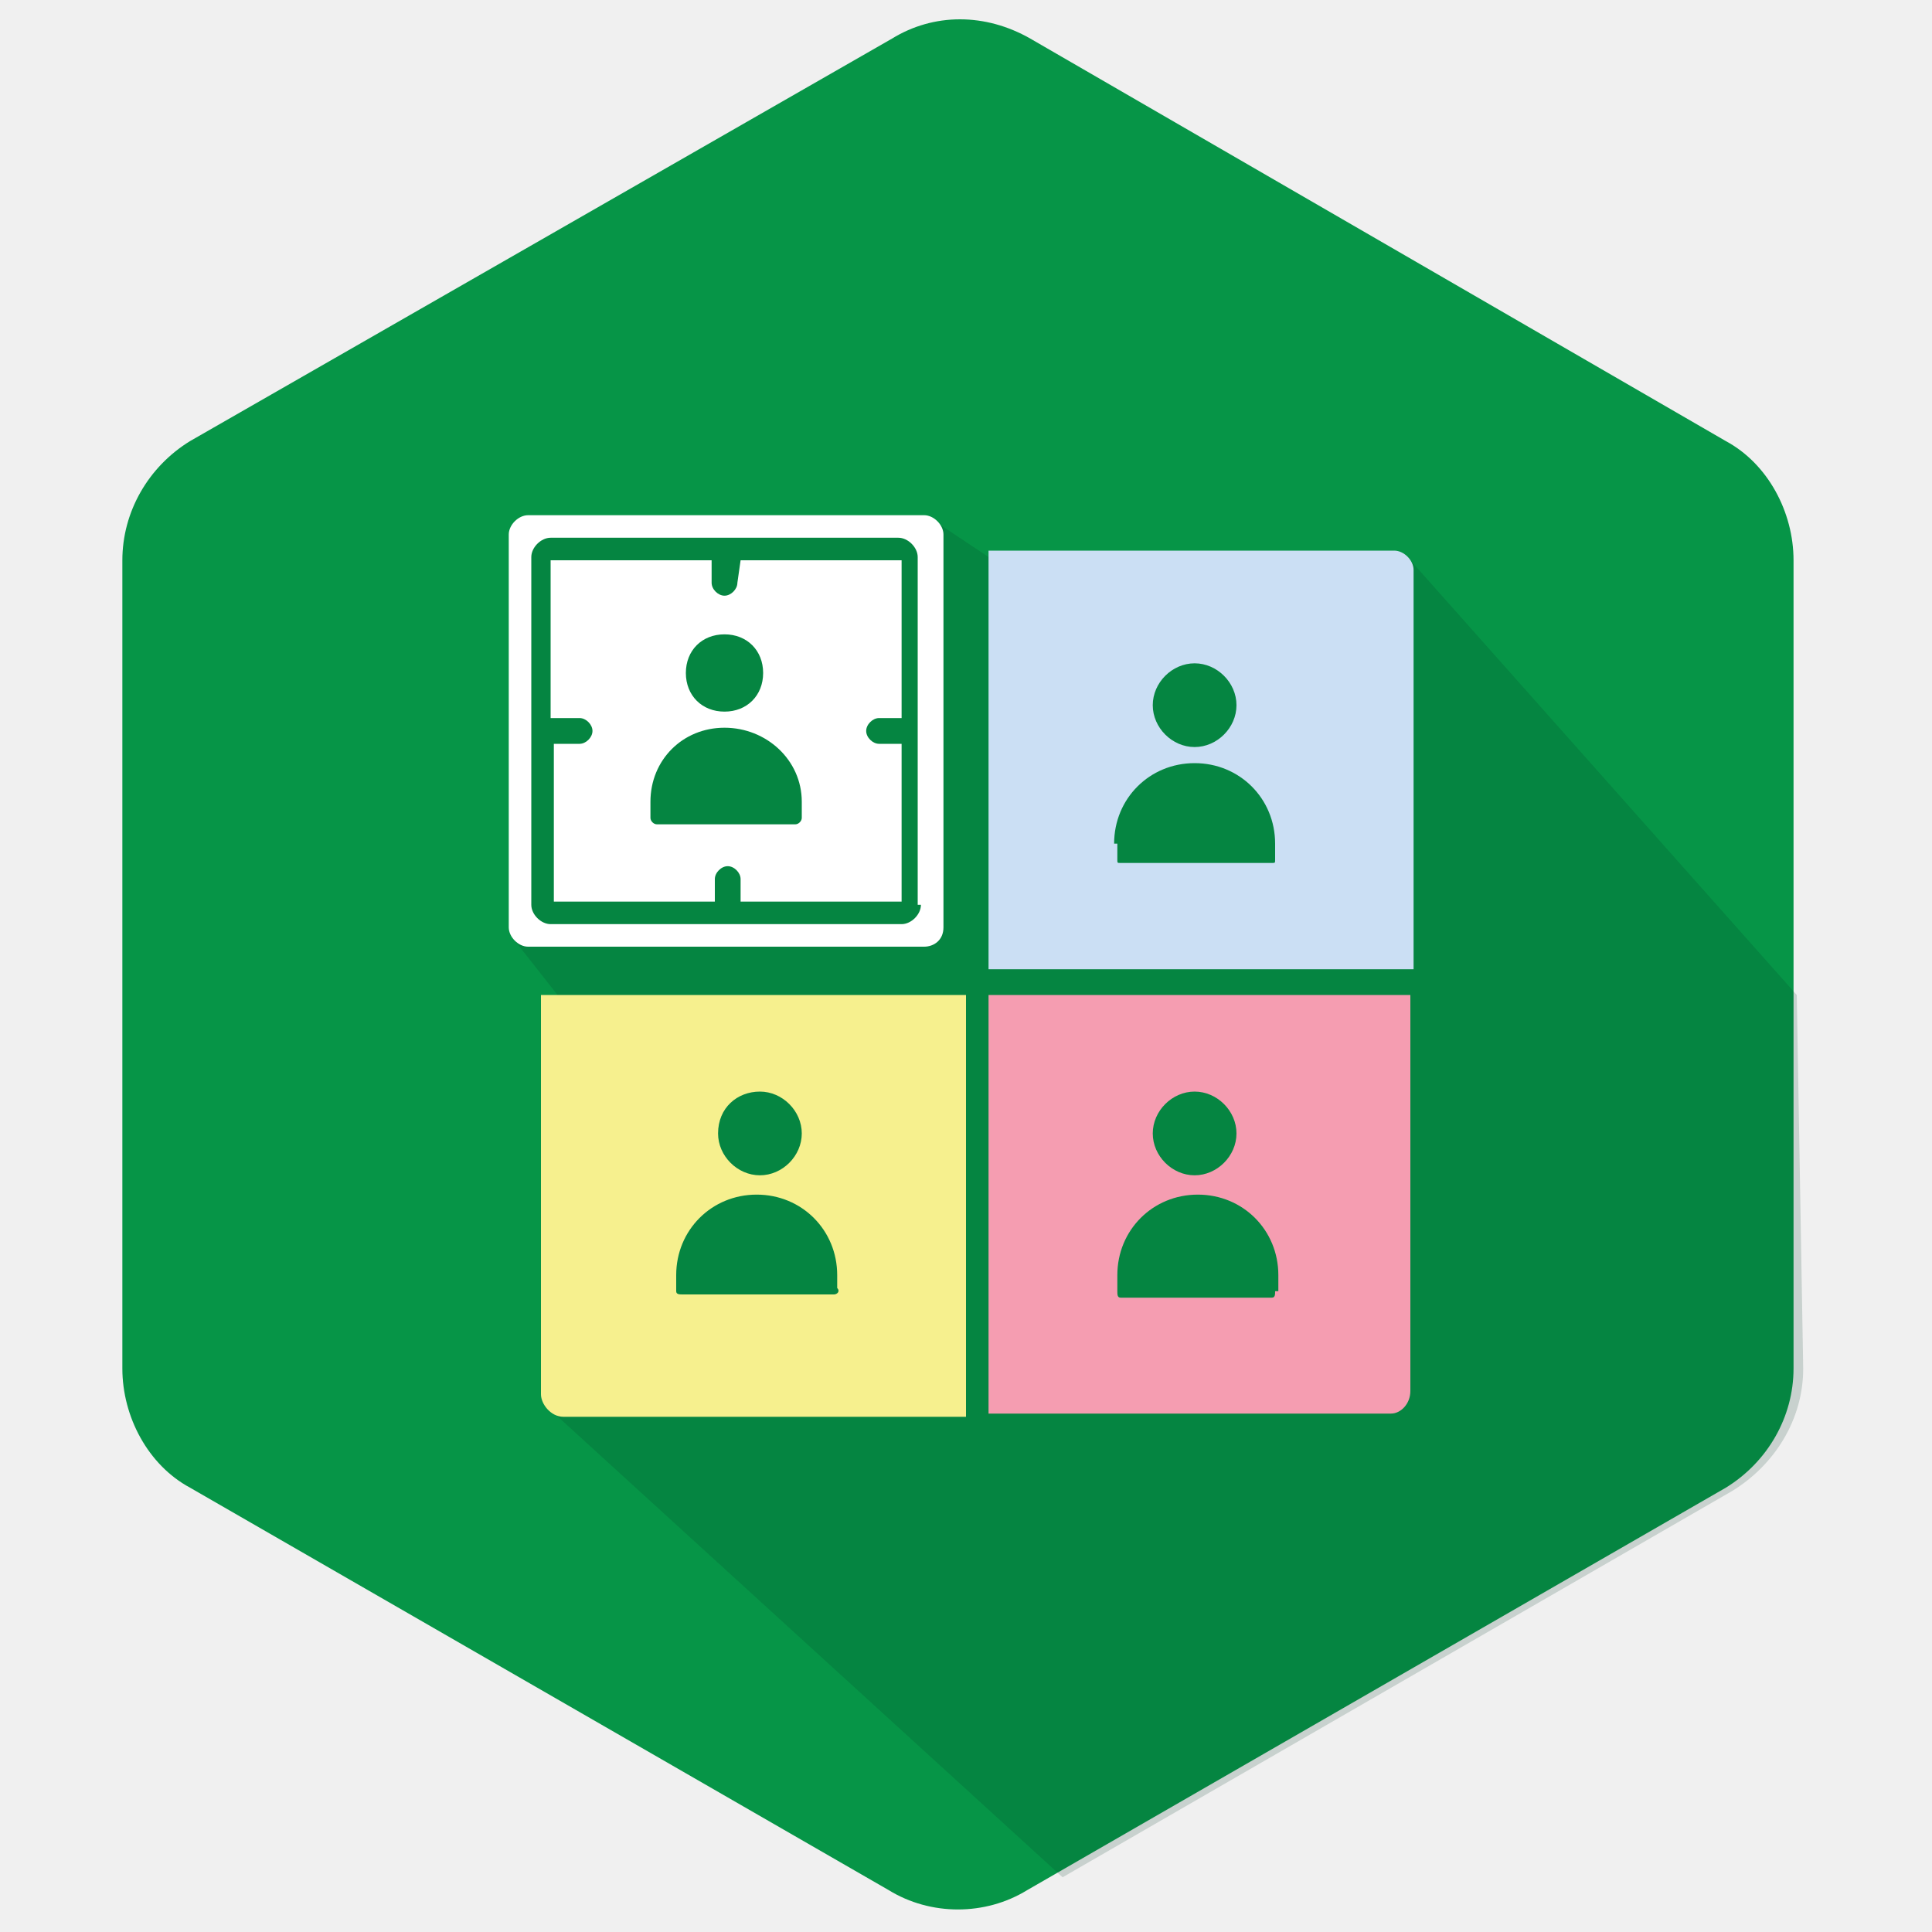
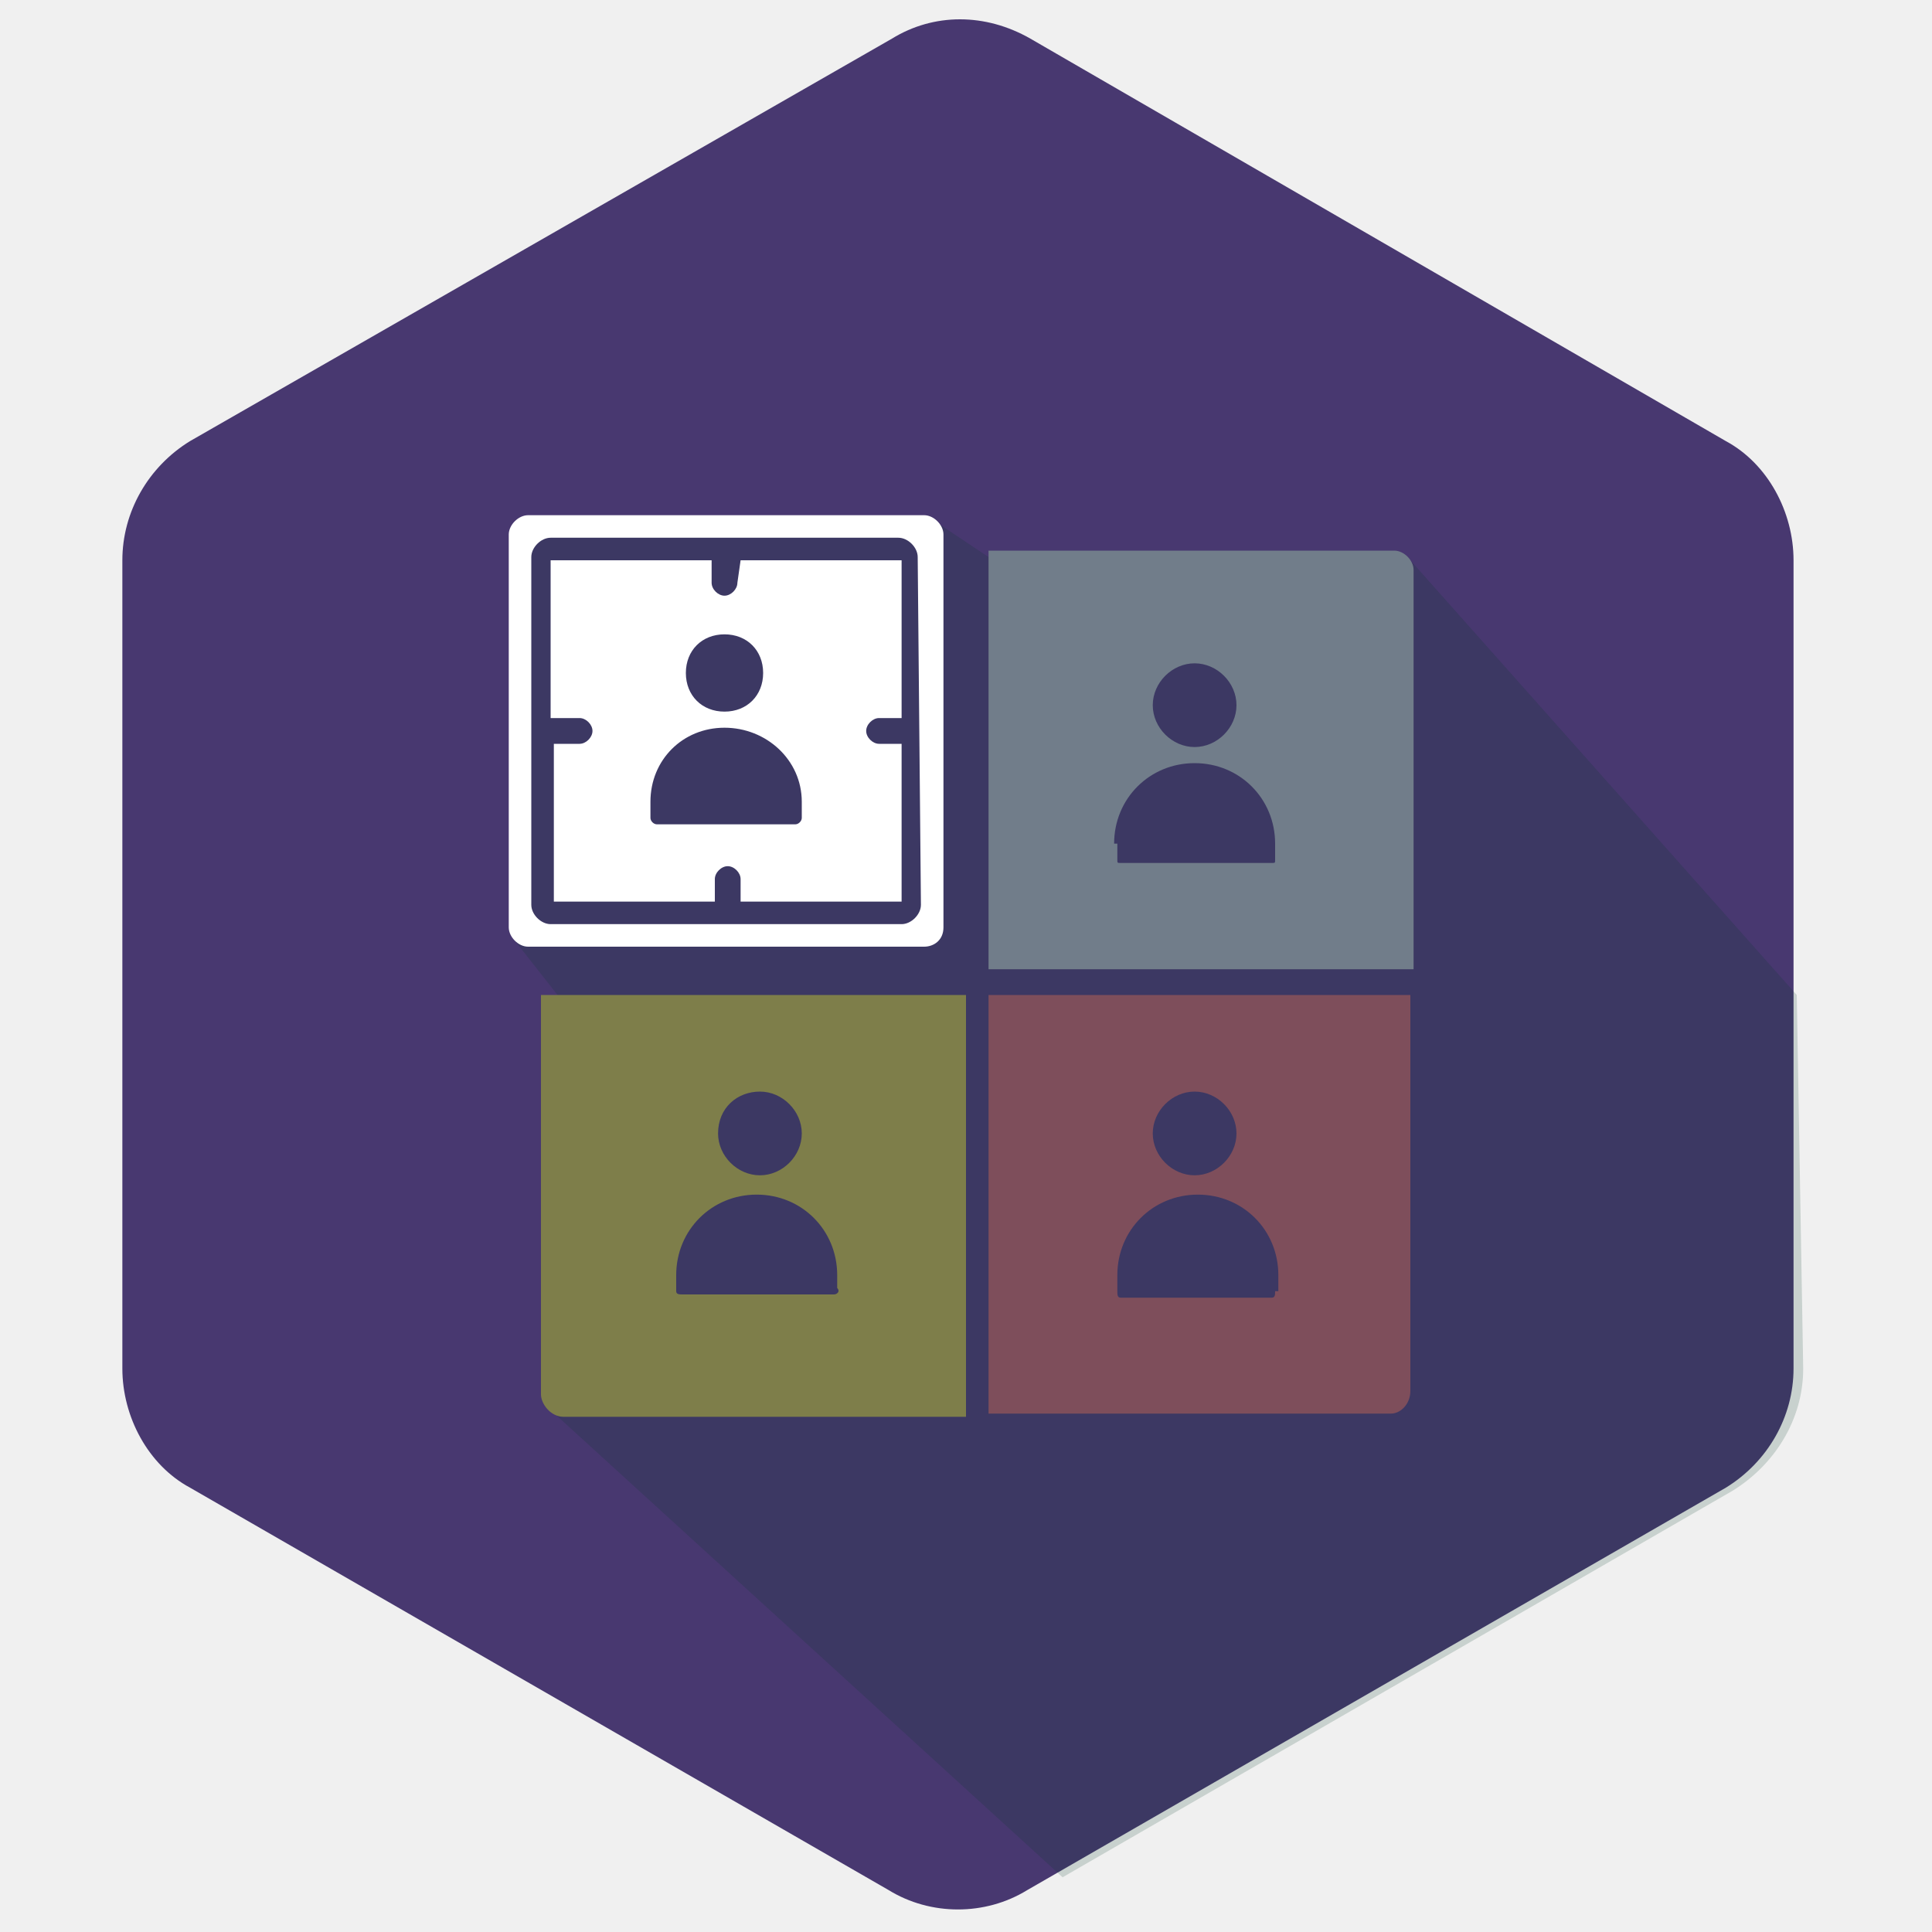
<svg xmlns="http://www.w3.org/2000/svg" version="1.1" id="Layer_1" x="0px" y="0px" viewBox="0 0 60 60" style="enable-background:new 0 0 60 60;" xml:space="preserve">
  <style type="text/css">
- 	.st0{fill:#069547;}
- 	.st1{opacity:0.17;fill:#013522;}
- 	.st2{fill:#F6F08E;}
- 	.st3{fill:#F59DB1;}
- 	.st4{fill:#CBDFF4;}
+ 	.st0{fill:#483870;}
+ 	.st1{opacity:0.17;fill:#013522;enable-background:new    ;}
+ 	.st2{fill:#7E7E4A;}
+ 	.st3{fill:#7E4E5B;}
+ 	.st4{fill:#717D8A;}
	.st5{fill:#FFFFFF;}
</style>
  <path class="st0" d="M27.7,1.2L5.9,13.7c-1.3,0.8-2.1,2.2-2.1,3.7v25.1c0,1.5,0.8,3,2.1,3.7l21.7,12.5c1.3,0.8,3,0.8,4.3,0  l21.7-12.5c1.3-0.8,2.1-2.2,2.1-3.7V17.4c0-1.5-0.8-3-2.1-3.7L32,1.2C30.6,0.4,29,0.4,27.7,1.2z" />
-   <path class="st1" d="M55.8,30.9l-12-13.5l-12.5,0.3l-2.4-1.6l-12.7,0.6l-0.3,12.4l2.2,2.8l-1.1,11.8l16,14.6l20.8-12  c1.3-0.8,2.2-2.2,2.2-3.8L55.8,30.9z" />
+   <path class="st1" d="M55.8,30.9l-12-13.5l-12.5,0.3l-2.4-1.6l-12.7,0.6l-0.3,12.4l2.2,2.8L17,43.7l16,14.6l20.8-12  c1.3-0.8,2.2-2.2,2.2-3.8L55.8,30.9z" />
  <g id="Shopping_Bag">
</g>
  <g>
    <g>
-       <path class="st2" d="M29.9,30.9H16.8c0,0,0,0.1,0,0.2v12.2c0,0.3,0.3,0.7,0.7,0.7h12.5V30.9z M23.6,33.9c0.7,0,1.3,0.6,1.3,1.3    c0,0.7-0.6,1.3-1.3,1.3s-1.3-0.6-1.3-1.3C22.3,34.4,22.9,33.9,23.6,33.9z M25.9,40.2h-4.7c-0.1,0-0.2,0-0.2-0.1v-0.5    c0-1.4,1.1-2.5,2.5-2.5c1.4,0,2.5,1.1,2.5,2.5V40C26.1,40.1,26,40.2,25.9,40.2z" />
+       <path class="st2" d="M29.9,30.9H16.8c0,0,0,0.1,0,0.2v12.2c0,0.3,0.3,0.7,0.7,0.7H30V30.9H29.9z M23.6,33.9c0.7,0,1.3,0.6,1.3,1.3    s-0.6,1.3-1.3,1.3s-1.3-0.6-1.3-1.3C22.3,34.4,22.9,33.9,23.6,33.9z M25.9,40.2h-4.7c-0.1,0-0.2,0-0.2-0.1v-0.5    c0-1.4,1.1-2.5,2.5-2.5s2.5,1.1,2.5,2.5V40C26.1,40.1,26,40.2,25.9,40.2z" />
    </g>
    <g>
-       <path class="st3" d="M30.7,30.9v13h12.5c0.3,0,0.6-0.3,0.6-0.7V30.9H30.7z M37.1,33.9c0.7,0,1.3,0.6,1.3,1.3    c0,0.7-0.6,1.3-1.3,1.3c-0.7,0-1.3-0.6-1.3-1.3C35.8,34.5,36.4,33.9,37.1,33.9z M39.6,40.1c0,0.1,0,0.2-0.1,0.2h-4.7    c-0.1,0-0.1-0.1-0.1-0.2v-0.5c0-1.4,1.1-2.5,2.5-2.5c1.4,0,2.5,1.1,2.5,2.5V40.1z" />
+       <path class="st3" d="M30.7,30.9v13h12.5c0.3,0,0.6-0.3,0.6-0.7V30.9H30.7z M37.1,33.9c0.7,0,1.3,0.6,1.3,1.3s-0.6,1.3-1.3,1.3    s-1.3-0.6-1.3-1.3S36.4,33.9,37.1,33.9z M39.6,40.1c0,0.1,0,0.2-0.1,0.2h-4.7c-0.1,0-0.1-0.1-0.1-0.2v-0.5c0-1.4,1.1-2.5,2.5-2.5    s2.5,1.1,2.5,2.5v0.5H39.6z" />
    </g>
    <g>
-       <path class="st4" d="M30.7,30.1h13.2V17.7c0-0.3-0.3-0.6-0.6-0.6H30.9c-0.1,0-0.2,0-0.2,0L30.7,30.1L30.7,30.1z M37.1,20.6    c0.7,0,1.3,0.6,1.3,1.3c0,0.7-0.6,1.3-1.3,1.3c-0.7,0-1.3-0.6-1.3-1.3S36.4,20.6,37.1,20.6z M34.6,26.2c0-1.4,1.1-2.5,2.5-2.5    c1.4,0,2.5,1.1,2.5,2.5v0.5c0,0.1,0,0.1-0.1,0.1h-4.7c-0.1,0-0.1,0-0.1-0.1V26.2z" />
+       <path class="st4" d="M30.7,30.1h13.2V17.7c0-0.3-0.3-0.6-0.6-0.6H30.9c-0.1,0-0.2,0-0.2,0L30.7,30.1L30.7,30.1z M37.1,20.6    c0.7,0,1.3,0.6,1.3,1.3c0,0.7-0.6,1.3-1.3,1.3s-1.3-0.6-1.3-1.3S36.4,20.6,37.1,20.6z M34.6,26.2c0-1.4,1.1-2.5,2.5-2.5    s2.5,1.1,2.5,2.5v0.5c0,0.1,0,0.1-0.1,0.1h-4.7c-0.1,0-0.1,0-0.1-0.1v-0.5H34.6z" />
    </g>
    <g>
-       <path class="st5" d="M22.9,18.1c0,0.2-0.2,0.4-0.4,0.4c-0.2,0-0.4-0.2-0.4-0.4v-0.7h-5v4.9H18c0.2,0,0.4,0.2,0.4,0.4    s-0.2,0.4-0.4,0.4h-0.8V28h5v-0.7c0-0.2,0.2-0.4,0.4-0.4c0.2,0,0.4,0.2,0.4,0.4V28h5v-4.9h-0.7c-0.2,0-0.4-0.2-0.4-0.4    s0.2-0.4,0.4-0.4h0.7v-4.9h-5L22.9,18.1L22.9,18.1z M24.9,24.9v0.5c0,0.1-0.1,0.2-0.2,0.2h-4.3c-0.1,0-0.2-0.1-0.2-0.2v-0.5    c0-1.3,1-2.3,2.3-2.3C23.8,22.6,24.9,23.6,24.9,24.9z M23.7,20.9c0,0.7-0.5,1.2-1.2,1.2c-0.7,0-1.2-0.5-1.2-1.2    c0-0.7,0.5-1.2,1.2-1.2C23.2,19.7,23.7,20.2,23.7,20.9z" />
+       <path class="st5" d="M22.9,18.1c0,0.2-0.2,0.4-0.4,0.4c-0.2,0-0.4-0.2-0.4-0.4v-0.7h-5v4.9H18c0.2,0,0.4,0.2,0.4,0.4    s-0.2,0.4-0.4,0.4h-0.8V28h5v-0.7c0-0.2,0.2-0.4,0.4-0.4c0.2,0,0.4,0.2,0.4,0.4V28h5v-4.9h-0.7c-0.2,0-0.4-0.2-0.4-0.4    s0.2-0.4,0.4-0.4H28v-4.9h-5L22.9,18.1L22.9,18.1z M24.9,24.9v0.5c0,0.1-0.1,0.2-0.2,0.2h-4.3c-0.1,0-0.2-0.1-0.2-0.2v-0.5    c0-1.3,1-2.3,2.3-2.3C23.8,22.6,24.9,23.6,24.9,24.9z M23.7,20.9c0,0.7-0.5,1.2-1.2,1.2s-1.2-0.5-1.2-1.2s0.5-1.2,1.2-1.2    C23.2,19.7,23.7,20.2,23.7,20.9z" />
    </g>
    <g>
-       <path class="st5" d="M29.3,28.8V16.6c0-0.3-0.3-0.6-0.6-0.6H16.4c-0.3,0-0.6,0.3-0.6,0.6v12.2c0,0.3,0.3,0.6,0.6,0.6h12.3    C29,29.4,29.3,29.2,29.3,28.8z M28.6,28.1c0,0.3-0.3,0.6-0.6,0.6H17.1c-0.3,0-0.6-0.3-0.6-0.6V17.3c0-0.3,0.3-0.6,0.6-0.6h10.8    c0.3,0,0.6,0.3,0.6,0.6V28.1z" />
+       <path class="st5" d="M29.3,28.8V16.6c0-0.3-0.3-0.6-0.6-0.6H16.4c-0.3,0-0.6,0.3-0.6,0.6v12.2c0,0.3,0.3,0.6,0.6,0.6h12.3    C29,29.4,29.3,29.2,29.3,28.8z M28.6,28.1c0,0.3-0.3,0.6-0.6,0.6H17.1c-0.3,0-0.6-0.3-0.6-0.6V17.3c0-0.3,0.3-0.6,0.6-0.6h10.8    c0.3,0,0.6,0.3,0.6,0.6L28.6,28.1L28.6,28.1z" />
    </g>
  </g>
</svg>
